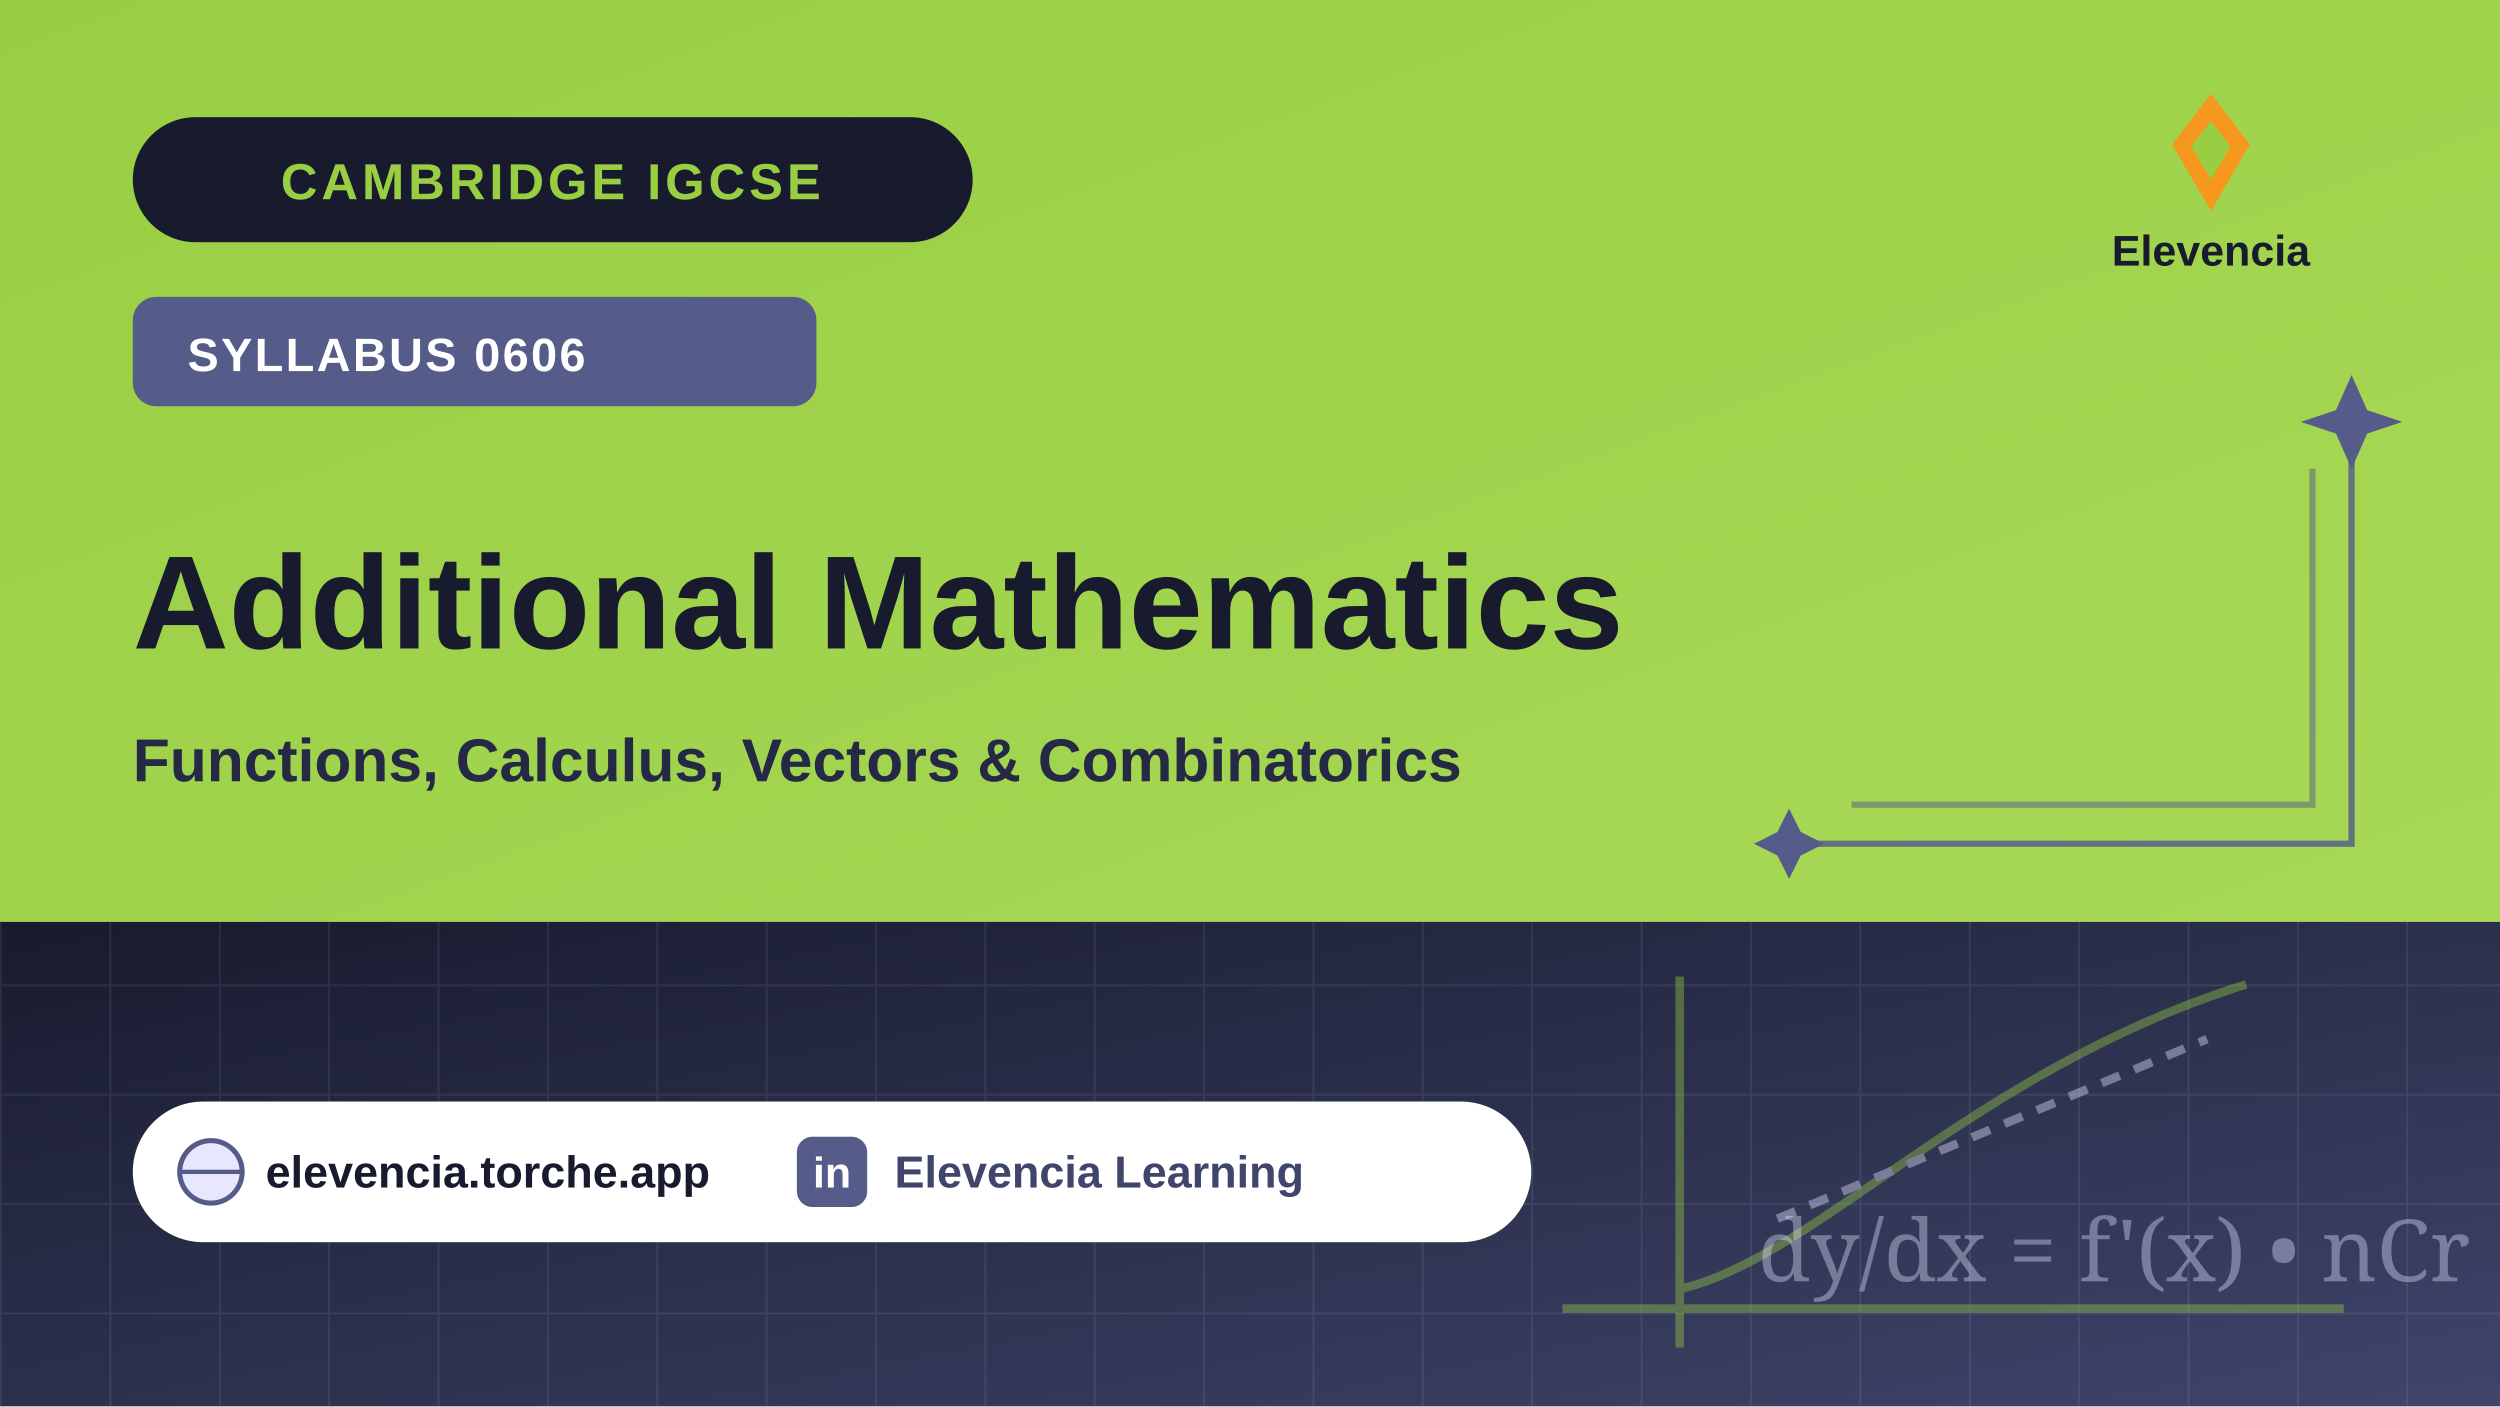
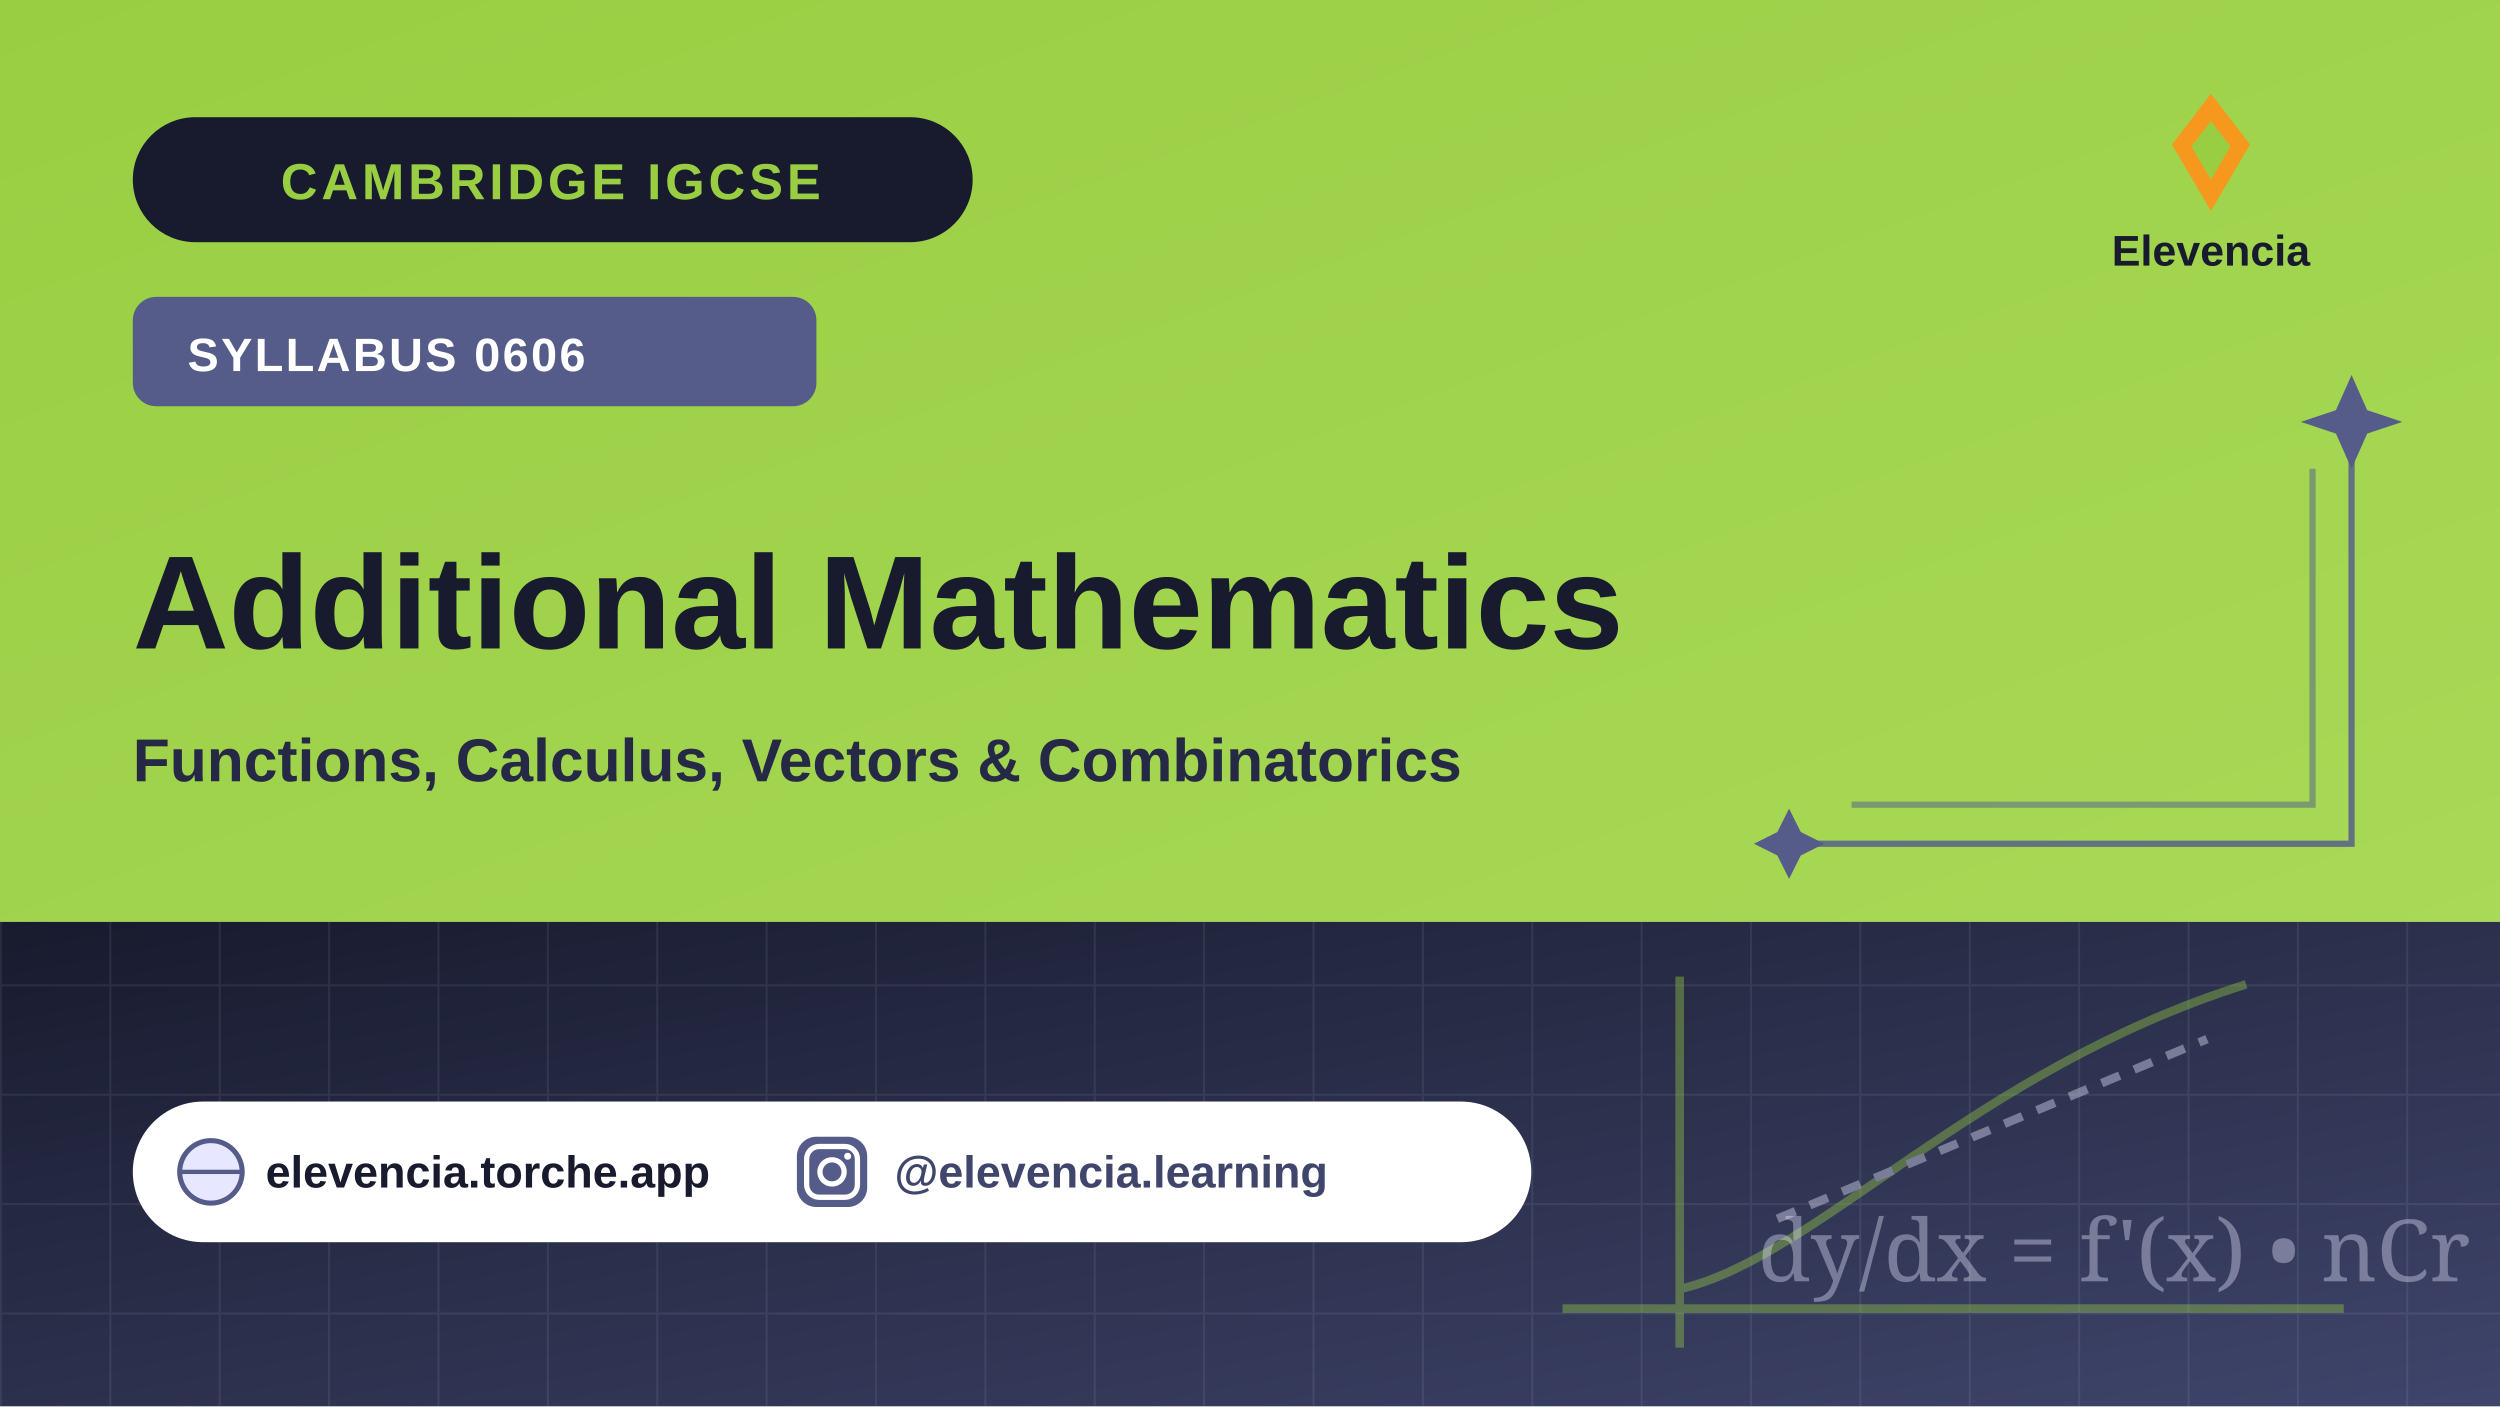
<svg xmlns="http://www.w3.org/2000/svg" viewBox="0 0 640 360" width="640" height="360">
  <defs>
    <linearGradient id="limePanel" x1="0%" y1="0%" x2="100%" y2="100%">
      <stop offset="0%" stop-color="#99ce42" />
      <stop offset="100%" stop-color="#a8d957" />
    </linearGradient>
    <linearGradient id="slateBottom" x1="0%" y1="0%" x2="100%" y2="100%">
      <stop offset="0%" stop-color="#181b2e" />
      <stop offset="100%" stop-color="#3f456b" />
    </linearGradient>
    <pattern id="grid" width="28" height="28" patternUnits="userSpaceOnUse">
      <path d="M 28 0 L 0 0 0 28" fill="none" stroke="#e7e8ff" stroke-opacity="0.08" stroke-width="1" />
    </pattern>
  </defs>
  <rect width="640" height="236" fill="url(#limePanel)" />
  <rect y="236" width="640" height="124" fill="url(#slateBottom)" />
  <rect y="236" width="640" height="124" fill="url(#grid)" />
  <g stroke="#555c8a" stroke-opacity="0.82" stroke-width="1.6" fill="none">
    <polyline points="602,108 602,216 462,216" />
    <polyline points="592,120 592,206 474,206" stroke-opacity="0.5" />
  </g>
  <path d="M602 96 L606 105 L615 108 L606 111 L602 120 L598 111 L589 108 L598 105 Z" fill="#555c8a" />
  <path d="M458 207 L461 213 L467 216 L461 219 L458 225 L455 219 L449 216 L455 213 Z" fill="#555c8a" />
  <g opacity="0.4" stroke="#99ce42" stroke-width="2.2" fill="none">
    <line x1="400" y1="335" x2="600" y2="335" />
    <line x1="430" y1="250" x2="430" y2="345" />
    <path d="M430 330 C465 322, 505 274, 575 252" />
    <line x1="455" y1="312" x2="565" y2="266" stroke="#e7e8ff" stroke-dasharray="5,4" />
  </g>
  <text x="450" y="328" font-family="Georgia, serif" font-size="22" fill="#e7e8ff" opacity="0.38">dy/dx = f'(x) • nCr</text>
  <g transform="translate(548, 24)">
    <path d="M18 0 L28 13 L18 30 L8 13 Z" fill="#f6981e" />
    <path d="M18 7 L23 13.5 L18 22 L13 13.5 Z" fill="#99ce42" />
    <text x="18" y="44" text-anchor="middle" font-family="'Plus Jakarta Sans', Arial, sans-serif" font-size="11" font-weight="800" fill="#181b2e">Elevencia</text>
  </g>
  <rect x="34" y="30" width="215" height="32" rx="16" fill="#181b2e" />
  <text x="141" y="51" text-anchor="middle" font-family="'Plus Jakarta Sans', Arial, sans-serif" font-size="13" font-weight="800" letter-spacing="1" fill="#99ce42">CAMBRIDGE IGCSE</text>
  <rect x="34" y="76" width="175" height="28" rx="6" fill="#555c8a" />
  <text x="48" y="95" font-family="'Plus Jakarta Sans', Arial, sans-serif" font-size="12" font-weight="700" letter-spacing="0.6" fill="#ffffff">SYLLABUS 0606</text>
  <text x="34" y="166" font-family="'Plus Jakarta Sans', Arial, sans-serif" font-size="34" font-weight="800" fill="#181b2e">Additional Mathematics</text>
  <text x="34" y="200" font-family="'Plus Jakarta Sans', Arial, sans-serif" font-size="15.5" font-weight="700" fill="#252945">Functions, Calculus, Vectors &amp; Combinatorics</text>
  <rect x="34" y="282" width="358" height="36" rx="18" fill="#ffffff" />
  <circle cx="54" cy="300" r="8" fill="#e7e8ff" stroke="#555c8a" stroke-width="1.3" />
  <line x1="46" y1="300" x2="62" y2="300" stroke="#555c8a" stroke-width="1.1" />
  <text x="68" y="304" font-family="'Plus Jakarta Sans', Arial, sans-serif" font-size="11.5" font-weight="700" fill="#181b2e">elevencia.torche.app</text>
-   <rect x="204" y="291" width="18" height="18" rx="4" fill="#555c8a" />
-   <text x="213" y="304" text-anchor="middle" font-family="'Plus Jakarta Sans', Arial, sans-serif" font-size="11" font-weight="800" fill="#ffffff">in</text>
-   <text x="229" y="304" font-family="'Plus Jakarta Sans', Arial, sans-serif" font-size="11.5" font-weight="700" fill="#3f456b">Elevencia Learning</text>
+   <rect x="204" y="291" width="18" height="18" rx="5" fill="#555c8a" />
+   <rect x="206.5" y="293.5" width="13" height="13" rx="3.2" fill="none" stroke="#ffffff" stroke-width="1.35" />
+   <circle cx="213" cy="300" r="3.1" fill="none" stroke="#ffffff" stroke-width="1.35" />
+   <circle cx="217" cy="296" r="0.9" fill="#ffffff" />
+   <text x="229" y="304" font-family="'Plus Jakarta Sans', Arial, sans-serif" font-size="11.5" font-weight="700" fill="#3f456b">@elevencia.learning</text>
</svg>
